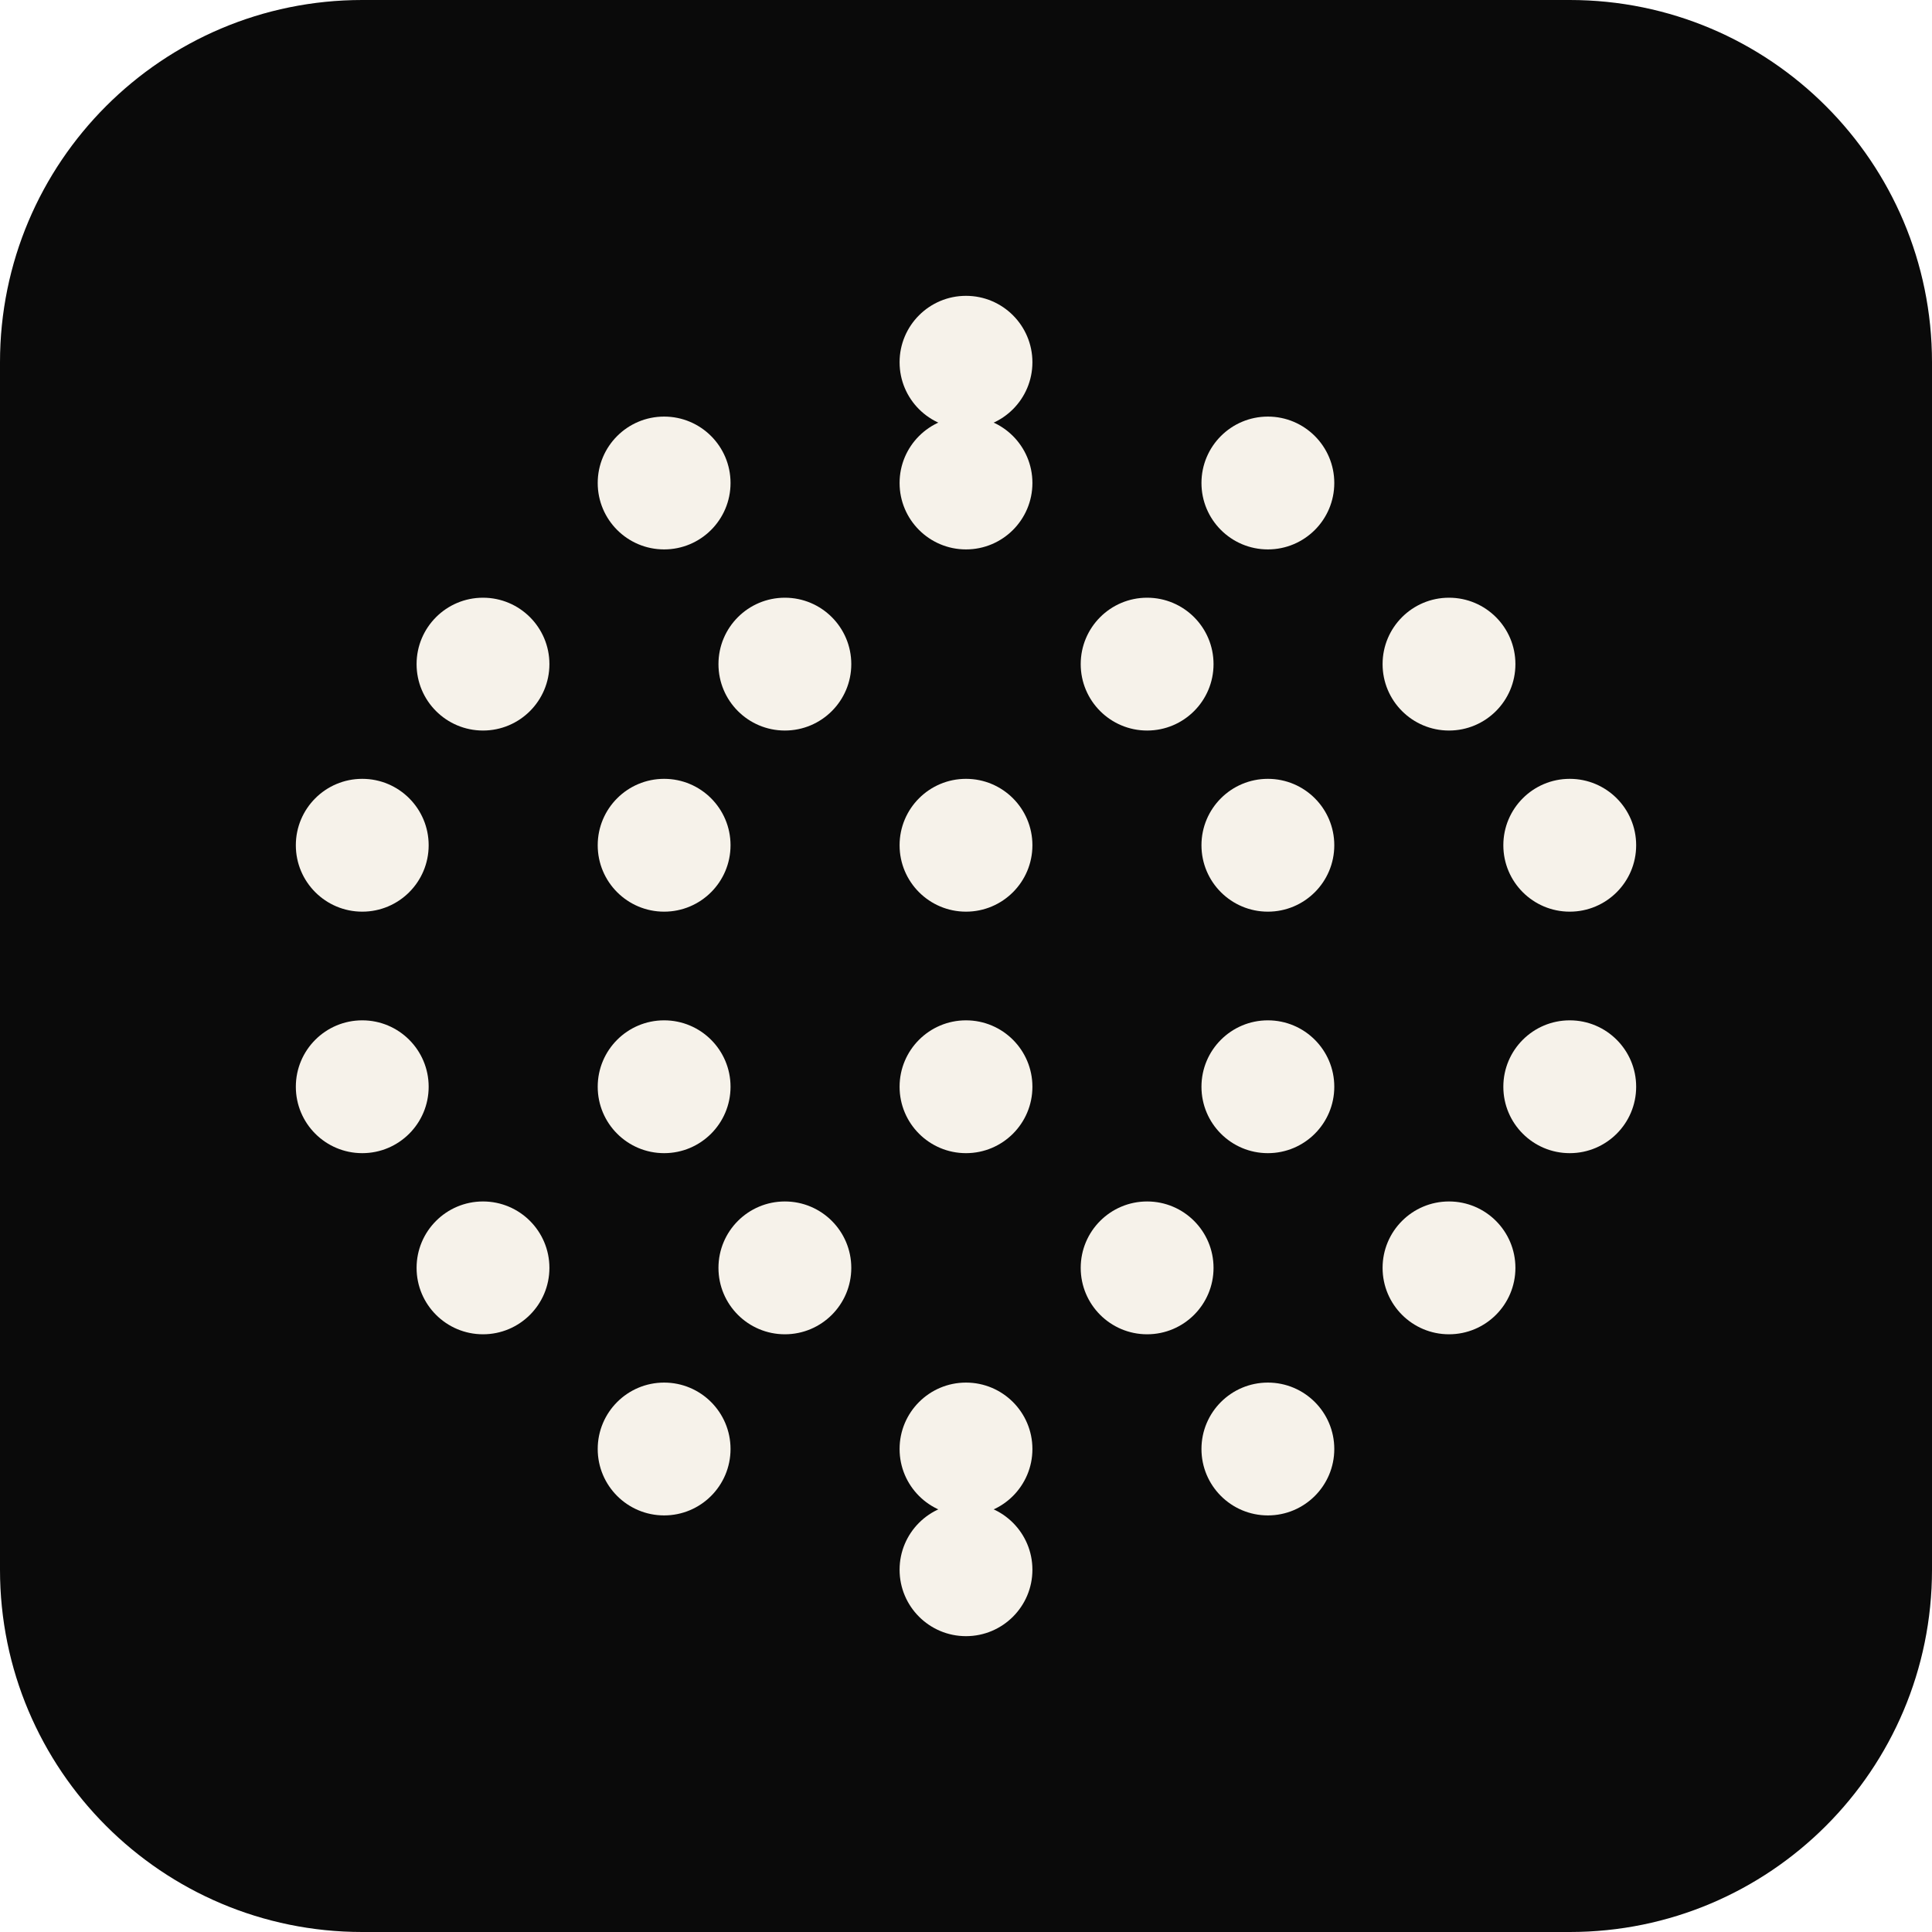
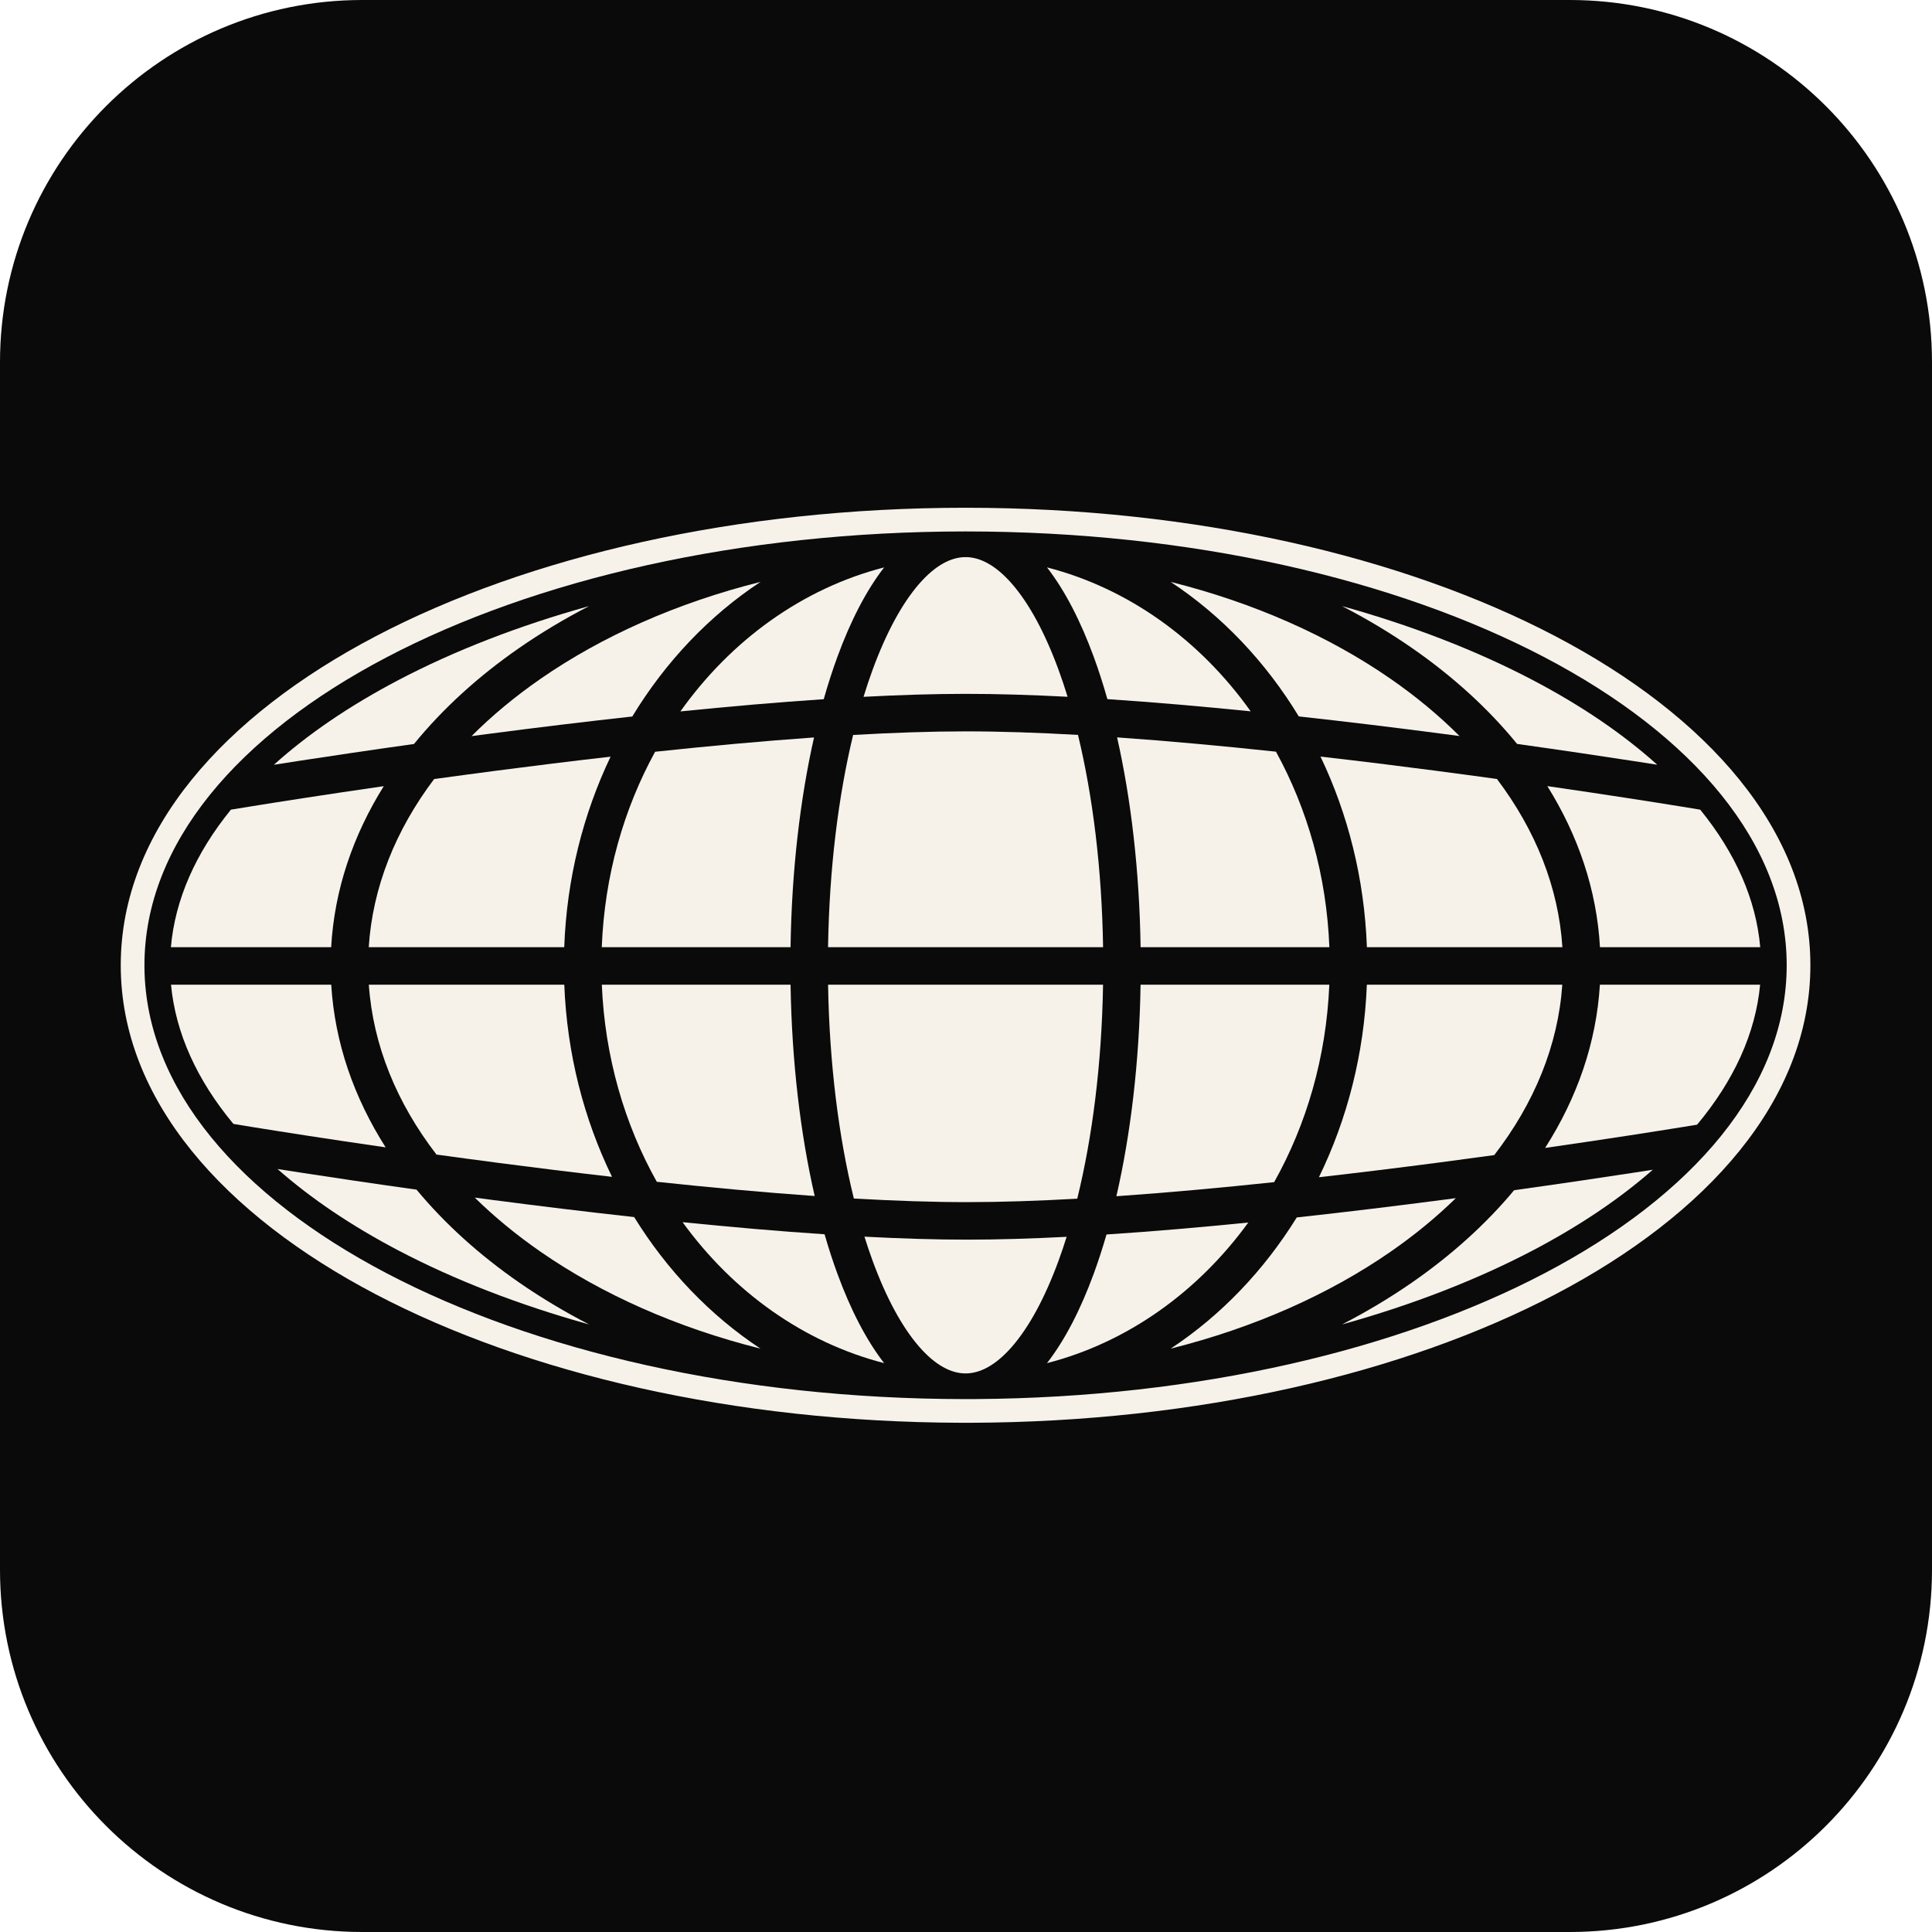
<svg xmlns="http://www.w3.org/2000/svg" viewBox="0 0 32 32" width="32" height="32">
  <rect width="32" height="32" rx="6" fill="#0a0a0a" />
-   <g fill="#f6f2ea">
-     <circle cx="16" cy="6" r="1.1" />
-     <circle cx="11" cy="8" r="1.1" />
-     <circle cx="16" cy="8" r="1.1" />
-     <circle cx="21" cy="8" r="1.1" />
-     <circle cx="8" cy="11" r="1.1" />
-     <circle cx="13" cy="11" r="1.1" />
-     <circle cx="19" cy="11" r="1.1" />
-     <circle cx="24" cy="11" r="1.1" />
-     <circle cx="6" cy="14" r="1.1" />
-     <circle cx="11" cy="14" r="1.1" />
-     <circle cx="16" cy="14" r="1.1" />
-     <circle cx="21" cy="14" r="1.1" />
-     <circle cx="26" cy="14" r="1.1" />
-     <circle cx="6" cy="18" r="1.1" />
-     <circle cx="11" cy="18" r="1.1" />
-     <circle cx="16" cy="18" r="1.1" />
-     <circle cx="21" cy="18" r="1.1" />
-     <circle cx="26" cy="18" r="1.1" />
-     <circle cx="8" cy="21" r="1.1" />
-     <circle cx="13" cy="21" r="1.1" />
-     <circle cx="19" cy="21" r="1.1" />
-     <circle cx="24" cy="21" r="1.1" />
-     <circle cx="11" cy="24" r="1.1" />
-     <circle cx="16" cy="24" r="1.1" />
-     <circle cx="21" cy="24" r="1.1" />
-     <circle cx="16" cy="26" r="1.1" />
+   <g fill="#f6f2ea" transform="translate(2, 8.41) scale(0.0327)">
+     <path d="M843.831 231.739C843.831 170.078 796.232 115.096 721.163 75.735C645.935 36.292 542.25 12 427.916 12C313.582 12 209.897 36.292 134.669 75.735C59.6 115.096 12 170.078 12 231.739L12.009 233.184C12.746 294.259 60.187 348.691 134.669 387.744C209.802 427.138 313.32 451.415 427.483 451.477H427.494C427.656 451.477 427.779 451.478 427.915 451.478H428.444L430.592 451.474L433.244 451.461C545.472 450.719 647.107 426.574 721.163 387.744C796.232 348.384 843.831 293.401 843.831 231.739ZM855.831 231.739C855.831 300.104 803.269 358.242 726.735 398.371C650.068 438.57 545.438 463.093 430.631 463.474H430.622L425.436 463.483L425.424 463.472C310.527 463.122 205.813 438.595 129.097 398.371C52.563 358.243 9.87052e-05 300.104 0 231.739C4.1008e-05 163.374 52.563 105.237 129.097 65.108C206.367 24.594 312.041 2.19345e-05 427.916 0C543.791 6.96182e-05 649.465 24.594 726.735 65.108C803.269 105.237 855.831 163.374 855.831 231.739Z" />
+     <path fill-rule="evenodd" clip-rule="evenodd" d="M376.697 369.206C378.014 373.416 379.388 377.476 380.816 381.376C387.762 400.332 395.805 415.007 404.259 424.766C412.708 434.52 420.709 438.453 427.85 438.477C427.87 438.477 427.891 438.478 427.912 438.478H427.915C427.937 438.478 427.959 438.477 427.981 438.477C435.122 438.453 443.124 434.521 451.573 424.766C460.027 415.007 468.071 400.332 475.017 381.376C476.436 377.501 477.8 373.467 479.108 369.285C461.444 370.194 444.553 370.711 428.919 370.716C412.686 370.721 395.098 370.174 376.697 369.206Z" />
+     <path fill-rule="evenodd" clip-rule="evenodd" d="M284.584 361.871C310.198 397.215 345.974 422.808 386.671 433.264C377.537 421.509 369.598 405.989 362.976 387.912C360.671 381.621 358.506 374.971 356.496 367.999C333.126 366.448 308.814 364.323 284.584 361.871Z" />
+     <path fill-rule="evenodd" clip-rule="evenodd" d="M571.119 362.046C546.892 364.479 522.613 366.578 499.305 368.102C497.303 375.036 495.15 381.652 492.856 387.912C486.234 405.989 478.294 421.509 469.16 433.264C509.79 422.825 545.514 397.299 571.119 362.046Z" />
+     <path fill-rule="evenodd" clip-rule="evenodd" d="M179.315 349.422C189.235 359.168 200.381 368.342 212.64 376.835C243.676 398.339 281.596 415.284 324.03 425.922C298.548 409.094 276.717 386.274 260.046 359.278C235.429 356.572 211.259 353.611 188.635 350.653C185.498 350.243 182.391 349.831 179.315 349.422Z" />
+     <path fill-rule="evenodd" clip-rule="evenodd" d="M669.195 350.618C645.923 353.657 621.015 356.701 595.668 359.47C579.012 386.382 557.223 409.134 531.801 425.922C574.235 415.284 612.155 398.339 643.191 376.835C655.337 368.42 666.39 359.337 676.24 349.692C673.909 350 671.56 350.309 669.195 350.618Z" />
+     <path fill-rule="evenodd" clip-rule="evenodd" d="M79.402 334.936C96.294 349.842 116.854 363.725 140.706 376.231C168.949 391.039 201.459 403.704 237.229 413.669C224.707 407.202 212.872 400.111 201.818 392.452C181.785 378.572 164.232 362.759 149.823 345.391C127.418 342.249 107.595 339.294 91.781 336.861C87.327 336.176 83.19 335.53 79.402 334.936Z" />
+     <path fill-rule="evenodd" clip-rule="evenodd" d="M776.009 335.306C772.897 335.791 769.572 336.309 766.047 336.85C749.709 339.358 729.092 342.423 705.769 345.676C691.405 362.931 673.936 378.649 654.013 392.452C642.959 400.111 631.124 407.202 618.602 413.669C654.372 403.704 686.882 391.039 715.126 376.231C738.78 363.828 759.196 350.072 776.009 335.306Z" />
+     <path fill-rule="evenodd" clip-rule="evenodd" d="M358.274 241.581C358.945 281.78 363.697 318.877 371.326 349.882C391.731 351.051 411.173 351.722 428.912 351.716C446.067 351.71 464.813 351.076 484.482 349.971C492.124 318.948 496.886 281.819 497.557 241.581H358.274Z" />
+     <path fill-rule="evenodd" clip-rule="evenodd" d="M516.56 241.581C515.928 280.648 511.556 317.237 504.311 348.723C530.258 346.926 557.364 344.438 584.216 341.593C600.569 312.456 610.627 278.354 612.157 241.581H516.56Z" />
+     <path fill-rule="evenodd" clip-rule="evenodd" d="M243.675 241.581C245.201 278.277 255.219 312.313 271.512 341.409C298.353 344.274 325.485 346.789 351.495 348.615C344.265 317.154 339.902 280.604 339.271 241.581H243.675Z" />
+     <path fill-rule="evenodd" clip-rule="evenodd" d="M631.172 241.581C629.809 276.669 621.192 309.806 606.897 339.102C627.452 336.767 647.615 334.275 666.735 331.778C676.714 330.475 686.4 329.171 695.699 327.891C715.944 301.696 728.04 272.388 730.172 241.581H631.172Z" />
+     <path fill-rule="evenodd" clip-rule="evenodd" d="M125.659 241.581C127.784 272.28 139.802 301.49 159.919 327.614C169.892 328.995 180.324 330.405 191.098 331.814C209.566 334.228 229.009 336.636 248.836 338.902C234.6 309.656 226.02 276.589 224.66 241.581H125.659Z" />
+     <path fill-rule="evenodd" clip-rule="evenodd" d="M749.214 241.581C747.422 271.118 737.611 298.998 721.466 324.264C737.22 321.999 751.321 319.888 763.164 318.069C775.338 316.2 785.122 314.644 791.859 313.555C794.558 313.119 796.767 312.755 798.445 312.479C817.061 290.217 828.051 266.261 830.367 241.581H749.214Z" />
+     <path fill-rule="evenodd" clip-rule="evenodd" d="M25.464 241.581C27.767 266.12 38.645 289.944 57.067 312.098C57.403 312.154 57.794 312.22 58.238 312.293C60 312.585 62.606 313.013 65.975 313.559C72.712 314.65 82.496 316.211 94.67 318.083C105.961 319.82 119.306 321.823 134.178 323.972C118.144 298.783 108.402 271.004 106.617 241.581H25.464Z" />
+     <path fill-rule="evenodd" clip-rule="evenodd" d="M133.222 141.022C118.331 143.17 104.971 145.174 93.668 146.909C81.494 148.778 71.71 150.335 64.973 151.424C61.604 151.968 58.997 152.397 57.235 152.688C56.668 152.781 56.188 152.86 55.799 152.925C37.977 174.846 27.515 198.37 25.401 222.581H106.576C108.217 193.494 117.634 166.004 133.222 141.022Z" />
+     <path fill-rule="evenodd" clip-rule="evenodd" d="M248.108 126.085C228.186 128.36 208.65 130.777 190.097 133.2C179.257 134.616 168.762 136.032 158.733 137.419C139.183 163.341 127.565 192.24 125.612 222.581H224.636C225.888 187.921 234.217 155.149 248.108 126.085Z" />
+     <path fill-rule="evenodd" clip-rule="evenodd" d="M351.157 116.349C324.996 118.182 297.686 120.711 270.669 123.593C254.775 152.533 245.052 186.263 243.646 222.581H339.261C339.842 183.915 344.087 147.657 351.157 116.349Z" />
+     <path fill-rule="evenodd" clip-rule="evenodd" d="M427.92 113.263C410.362 113.269 391.138 113.933 370.962 115.086C363.502 145.963 358.88 182.761 358.263 222.581H497.568C496.951 182.749 492.325 145.941 484.861 115.059C464.691 113.912 445.473 113.257 427.92 113.263Z" />
+     <path fill-rule="evenodd" clip-rule="evenodd" d="M504.666 116.316C511.74 147.632 515.989 183.901 516.57 222.581H612.186C610.78 186.245 601.046 152.499 585.138 123.549C558.125 120.668 530.821 118.143 504.666 116.316Z" />
+     <path fill-rule="evenodd" clip-rule="evenodd" d="M607.701 126.042C621.605 155.117 629.943 187.904 631.196 222.581H730.219C728.265 192.227 716.638 163.316 697.072 137.386C687.051 135.998 676.565 134.581 665.734 133.165C647.174 130.739 627.63 128.318 607.701 126.042Z" />
+     <path fill-rule="evenodd" clip-rule="evenodd" d="M722.592 140.996C738.189 165.985 747.613 193.484 749.255 222.581H830.43C828.316 198.369 817.852 174.846 800.03 152.924C799.641 152.859 799.161 152.779 798.594 152.686C796.832 152.394 794.225 151.966 790.857 151.42C784.121 150.329 774.336 148.768 762.162 146.896C750.855 145.156 737.489 143.148 722.592 140.996Z" />
+     <path fill-rule="evenodd" clip-rule="evenodd" d="M237.226 49.81C201.457 59.775 168.949 72.441 140.706 87.249C115.982 100.213 94.793 114.653 77.561 130.183C81.576 129.553 85.997 128.864 90.785 128.129C106.53 125.712 126.249 122.776 148.535 119.654C163.181 101.67 181.185 85.323 201.818 71.026C212.871 63.369 224.705 56.276 237.226 49.81Z" />
+     <path fill-rule="evenodd" clip-rule="evenodd" d="M618.604 49.81C631.126 56.276 642.96 63.368 654.013 71.026C674.634 85.314 692.627 101.651 707.269 119.623C729.567 122.751 749.298 125.694 765.051 128.117C769.832 128.853 774.247 129.542 778.257 130.172C761.028 114.647 739.844 100.21 715.126 87.249C686.883 72.441 654.374 59.775 618.604 49.81Z" />
+     <path fill-rule="evenodd" clip-rule="evenodd" d="M324.03 37.555C281.596 48.193 243.676 65.14 212.64 86.644C199.705 95.606 188.007 105.323 177.684 115.674C180.966 115.237 184.285 114.798 187.637 114.36C210.279 111.404 234.468 108.443 259.104 105.734C275.891 78.068 298.066 54.7 324.03 37.555Z" />
+     <path fill-rule="evenodd" clip-rule="evenodd" d="M531.8 37.555C557.75 54.691 579.914 78.042 596.698 105.689C621.346 108.399 645.546 111.364 668.197 114.325C671.534 114.761 674.839 115.198 678.107 115.634C667.794 105.298 656.11 95.594 643.191 86.644C612.155 65.14 574.235 48.193 531.8 37.555Z" />
+     <path fill-rule="evenodd" clip-rule="evenodd" d="M386.67 30.214C345.38 40.822 309.157 67.013 283.472 103.159C307.938 100.682 332.489 98.534 356.071 96.971C358.201 89.455 360.507 82.305 362.976 75.567C369.598 57.491 377.536 41.969 386.67 30.214Z" />
+     <path fill-rule="evenodd" clip-rule="evenodd" d="M469.16 30.214C478.294 41.969 486.233 57.49 492.856 75.567C495.322 82.296 497.623 89.435 499.75 96.939C523.325 98.496 547.868 100.64 572.327 103.115C546.643 66.992 510.434 40.818 469.16 30.214Z" />
+     <path fill-rule="evenodd" clip-rule="evenodd" d="M427.916 25C420.759 25 412.734 28.928 404.259 38.713C395.805 48.472 387.762 63.147 380.816 82.103C379.219 86.463 377.69 91.023 376.233 95.769C394.438 94.812 411.84 94.268 427.913 94.263C443.985 94.257 461.387 94.793 479.59 95.743C478.136 91.007 476.611 86.455 475.017 82.103C468.071 63.147 460.027 48.472 451.573 38.713C443.098 28.928 435.073 25 427.916 25Z" />
  </g>
</svg>
